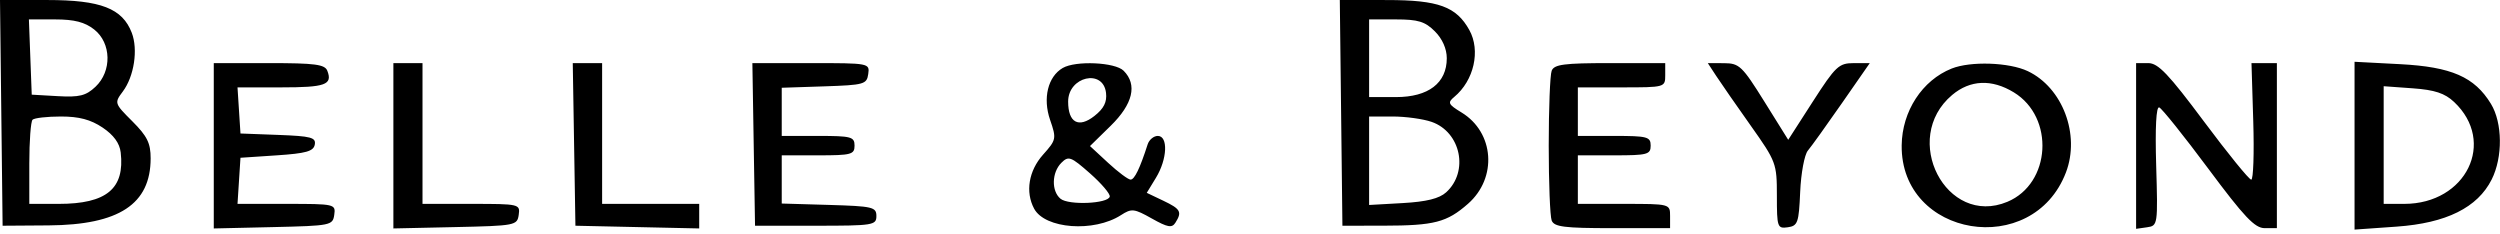
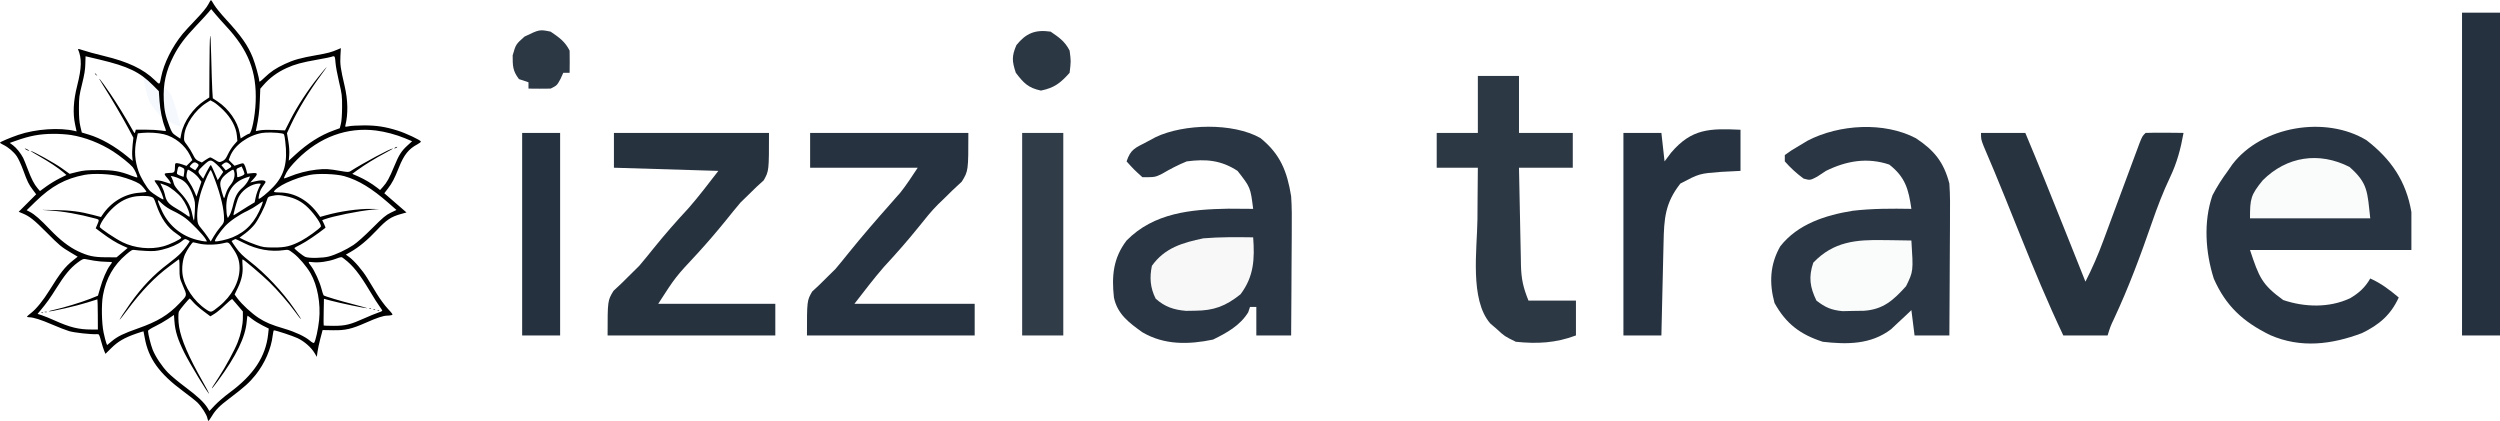
- <svg xmlns="http://www.w3.org/2000/svg" width="515" height="48" viewBox="0 0 515 48" fill="none">
-   <path fill-rule="evenodd" clip-rule="evenodd" d="M0.269 23.25L0.537 46.5L10.037 46.431C24.528 46.325 31.024 42.056 31.033 32.632C31.036 29.492 30.33 28.058 27.276 25.003C23.556 21.284 23.534 21.215 25.302 18.847C27.632 15.727 28.471 10.21 27.143 6.75C25.217 1.737 20.765 0.008 9.769 0.004L0 0L0.269 23.25ZM276.269 23.25L276.537 46.5L285.037 46.489C295.463 46.475 298.054 45.802 302.409 41.979C308.494 36.635 307.829 27.276 301.07 23.167C298.321 21.494 298.157 21.145 299.576 19.967C303.643 16.592 305.034 10.425 302.684 6.19C300.004 1.36 296.321 0.014 285.769 0.007L276 0L276.269 23.25ZM19.402 6.073C22.953 8.865 23.081 14.671 19.662 17.882C17.7 19.726 16.354 20.06 11.912 19.807L6.537 19.5L6.245 11.75L5.953 4H11.36C15.316 4 17.474 4.556 19.402 6.073ZM295.582 6.455C297.13 8.002 298.037 10.052 298.037 12C298.037 17.106 294.255 20 287.582 20H282.037V12V4H287.582C292.137 4 293.567 4.439 295.582 6.455ZM44.037 30.031V47.062L56.287 46.781C68.132 46.509 68.548 46.426 68.857 44.25C69.17 42.044 68.979 42 59.052 42H48.927L49.232 37.25L49.537 32.5L57.028 32C63.05 31.598 64.582 31.166 64.843 29.793C65.122 28.321 64.091 28.046 57.352 27.793L49.537 27.5L49.232 22.75L48.927 18H57.923C67.031 18 68.535 17.461 67.433 14.59C66.925 13.265 64.922 13 55.43 13H44.037V30.031ZM81.037 30.03V47.06L93.787 46.78C106.15 46.508 106.547 46.432 106.857 44.25C107.17 42.044 106.977 42 97.107 42H87.037V27.5V13H84.037H81.037V30.03ZM118.263 29.75L118.537 46.5L131.287 46.78L144.037 47.06V44.53V42H134.037H124.037V27.5V13H121.013H117.989L118.263 29.75ZM155.263 29.75L155.537 46.5H168.037C179.87 46.5 180.537 46.393 180.537 44.5C180.537 42.656 179.775 42.478 170.787 42.214L161.037 41.928V36.964V32H168.537C175.37 32 176.037 31.822 176.037 30C176.037 28.178 175.37 28 168.537 28H161.037V23.039V18.078L169.787 17.789C177.998 17.518 178.557 17.361 178.857 15.25C179.173 13.023 179.052 13 167.082 13H154.989L155.263 29.75ZM218.918 14.007C215.865 15.791 214.782 20.231 216.315 24.681C217.654 28.567 217.607 28.797 214.868 31.864C211.908 35.176 211.186 39.542 213.029 42.986C215.263 47.159 225.346 47.909 230.919 44.316C233.115 42.901 233.613 42.955 237.282 45.017C240.549 46.854 241.418 47.008 242.134 45.877C243.546 43.647 243.22 43.055 239.636 41.346L236.234 39.724L238.132 36.612C240.467 32.783 240.674 28 238.506 28C237.663 28 236.721 28.787 236.412 29.75C234.823 34.695 233.707 37 232.901 37C232.41 37 230.327 35.445 228.272 33.544L224.537 30.089L228.787 25.929C233.396 21.419 234.334 17.44 231.466 14.571C229.71 12.816 221.582 12.45 218.918 14.007ZM319.644 14.582C319.31 15.452 319.037 22.39 319.037 30C319.037 37.61 319.31 44.548 319.644 45.418C320.15 46.738 322.222 47 332.144 47H344.037V44.5C344.037 42.009 344.004 42 334.537 42H325.037V37V32H332.537C339.37 32 340.037 31.822 340.037 30C340.037 28.178 339.37 28 332.537 28H325.037V23V18H334.037C342.97 18 343.037 17.981 343.037 15.5V13H331.644C322.178 13 320.148 13.267 319.644 14.582ZM353.556 15.669C354.518 17.137 357.72 21.747 360.671 25.912C365.895 33.286 366.037 33.666 366.037 40.313C366.037 46.82 366.142 47.124 368.287 46.82C370.34 46.528 370.563 45.89 370.838 39.523C371.003 35.685 371.716 31.86 372.421 31.023C373.127 30.185 376.285 25.787 379.439 21.25L385.175 13L381.856 13.004C378.808 13.008 378.122 13.653 373.455 20.905L368.373 28.802L363.455 20.916C358.903 13.616 358.287 13.029 355.172 13.015L351.807 13L353.556 15.669ZM402.038 14.123C395.978 16.54 391.83 22.91 391.746 29.929C391.518 48.913 418.751 53.408 425.585 35.515C428.551 27.746 424.902 18.062 417.725 14.656C413.887 12.835 405.945 12.565 402.038 14.123ZM440.037 30.07V47.139L442.287 46.82C444.505 46.505 444.532 46.322 444.174 34.129C443.943 26.228 444.17 21.892 444.802 22.129C445.347 22.333 449.895 28.013 454.91 34.75C462.338 44.729 464.492 47 466.532 47H469.037V30V13H466.421H463.805L464.171 24.989C464.372 31.583 464.186 36.992 463.758 37.011C463.329 37.029 458.944 31.634 454.013 25.022C446.721 15.246 444.578 13 442.542 13H440.037V30.07ZM485.037 30.012V47.297L493.711 46.685C503.923 45.964 510.375 42.764 513.285 36.977C515.597 32.381 515.529 25.319 513.136 21.395C509.754 15.849 505.004 13.772 494.435 13.219L485.037 12.727V30.012ZM227.842 19.134C228.062 21.027 227.389 22.365 225.451 23.889C222.194 26.451 220.037 25.271 220.037 20.927C220.037 15.76 227.259 14.101 227.842 19.134ZM414.847 19.026C423.3 24.179 422.498 37.82 413.521 41.571C400.926 46.834 391.47 28.545 402.143 19.564C405.86 16.437 410.293 16.249 414.847 19.026ZM505.54 21.003C514.283 29.216 508.043 41.994 495.287 41.998L491.037 42V29.88V17.76L497.023 18.193C501.564 18.521 503.621 19.2 505.54 21.003ZM21.139 26.282C23.417 27.812 24.645 29.5 24.865 31.403C25.728 38.87 21.953 42 12.087 42H6.037V33.667C6.037 29.083 6.337 25.033 6.704 24.667C7.07 24.3 9.704 24 12.556 24C16.296 24 18.688 24.636 21.139 26.282ZM294.918 25.108C300.944 27.209 302.621 35.352 297.907 39.618C296.484 40.906 293.851 41.558 288.964 41.834L282.037 42.226V33.113V24H286.888C289.556 24 293.169 24.499 294.918 25.108ZM228.608 40.5C228.275 41.968 220.128 42.321 218.463 40.939C216.561 39.36 216.653 35.527 218.642 33.538C220.115 32.065 220.599 32.244 224.541 35.717C226.902 37.798 228.733 39.95 228.608 40.5Z" fill="black" />
+ <svg xmlns="http://www.w3.org/2000/svg" width="790" height="133" viewBox="0 0 790 133" fill="none">
+   <path d="M747.855 44.336C755.604 50.348 760.332 57.224 762 67C762 70.96 762 74.92 762 79C745.17 79 728.34 79 711 79C713.876 87.629 714.735 89.908 721.5 94.812C728.272 97.11 736.056 97.328 742.625 94.25C745.426 92.595 747.361 90.869 749 88C752.436 89.527 755.119 91.599 758 94C755.509 99.505 751.783 102.656 746.363 105.273C736.756 108.89 727.003 110.098 717.388 105.895C708.857 101.713 703.386 96.748 699.562 88.062C696.91 79.734 696.253 70.038 699.141 61.711C700.584 58.952 702.15 56.501 704 54C704.468 53.325 704.936 52.649 705.418 51.953C714.649 39.852 734.874 36.419 747.855 44.336Z" fill="#283441" />
+   <path d="M398.273 43.613C404.597 48.692 406.732 54.191 408 62C408.244 65.506 408.235 68.991 408.195 72.504C408.193 73.468 408.19 74.432 408.187 75.425C408.176 78.471 408.151 81.516 408.125 84.562C408.115 86.641 408.106 88.72 408.098 90.799C408.076 95.866 408.041 100.933 408 106C404.37 106 400.74 106 397 106C397 103.03 397 100.06 397 97C396.34 97 395.68 97 395 97C394.814 97.557 394.629 98.114 394.438 98.688C391.822 102.895 387.693 105.173 383.313 107.312C375.606 108.912 367.923 109.072 361 105C356.801 102.006 353.074 99.251 352 94C351.257 87.191 351.767 81.56 356 76C364.646 67.215 376.397 66.15 388.141 65.945C390.762 65.939 393.38 65.954 396 66C395.148 59.219 395.148 59.219 391.063 54C385.855 50.599 381.079 50.194 375 51C372.26 52.118 369.778 53.41 367.227 54.906C365 56 365 56 361 56C358.25 53.5 358.25 53.5 356 51C357.302 47.093 358.731 46.763 362.313 44.875C363.278 44.357 364.244 43.839 365.238 43.305C374.128 39.105 389.655 38.721 398.273 43.613Z" fill="#293542" />
+   <path d="M605.438 43.688C611.241 47.524 614.238 51.242 616 58C616.268 61.697 616.233 65.381 616.195 69.086C616.193 70.143 616.19 71.2 616.187 72.289C616.176 75.651 616.151 79.013 616.125 82.375C616.115 84.66 616.106 86.945 616.098 89.231C616.076 94.82 616.041 100.41 616 106C612.37 106 608.74 106 605 106C604.505 102.04 604.505 102.04 604 98C603.13 98.832 603.13 98.832 602.242 99.68C601.461 100.404 600.68 101.129 599.875 101.875C599.109 102.594 598.344 103.314 597.555 104.055C591.2 108.894 583.666 108.881 576 108C568.864 105.694 564.397 102.315 560.75 95.75C559.032 89.449 559.292 83.591 562.551 77.852C568.098 70.765 576.902 67.984 585.469 66.602C591.635 65.88 597.8 65.894 604 66C603.103 59.852 602.123 55.998 597 52C590.038 49.679 583.486 50.814 577 54C576.093 54.598 575.185 55.196 574.25 55.812C572 57 572 57 569.938 56.438C567.71 54.785 565.828 53.089 564 51C564 50.34 564 49.68 564 49C565.977 47.562 565.977 47.562 568.625 46C569.913 45.227 569.913 45.227 571.227 44.438C581.17 39.284 595.367 38.394 605.438 43.688Z" fill="#2A3643" />
+   <path d="M256 42C272.5 42 289 42 306 42C306 54 306 54 303.91 57.41C302.501 58.723 302.501 58.723 301.062 60.062C300.043 61.059 299.026 62.057 298.012 63.059C297.502 63.547 296.992 64.035 296.466 64.539C294.246 66.751 292.324 69.173 290.375 71.625C286.847 76.01 283.165 80.197 279.336 84.32C276.061 88.077 273.06 92.066 270 96C282.54 96 295.08 96 308 96C308 99.3 308 102.6 308 106C290.51 106 273.02 106 255 106C255 95 255 95 256.652 92.125C257.406 91.424 258.161 90.722 258.938 90C259.766 89.179 260.595 88.358 261.449 87.512C262.291 86.683 263.133 85.854 264 85C265.441 83.291 266.858 81.561 268.25 79.812C272.525 74.52 276.972 69.393 281.483 64.302C282.011 63.701 282.538 63.1 283.082 62.48C283.548 61.953 284.015 61.426 284.495 60.883C286.496 58.379 288.222 55.667 290 53C278.78 53 267.56 53 256 53C256 49.37 256 45.74 256 42Z" fill="#26323F" />
+   <path d="M194 42C210.17 42 226.34 42 243 42C243 54 243 54 241.348 56.973C240.594 57.662 239.839 58.352 239.062 59.062C238.239 59.868 237.415 60.674 236.566 61.504C235.719 62.328 234.873 63.151 234 64C232.475 65.812 230.974 67.646 229.5 69.5C226.555 73.142 223.533 76.667 220.375 80.125C213.455 87.531 213.455 87.531 208 96C220.21 96 232.42 96 245 96C245 99.3 245 102.6 245 106C227.51 106 210.02 106 192 106C192 95 192 95 193.871 91.906C194.718 91.112 195.565 90.318 196.438 89.5C197.81 88.141 197.81 88.141 199.211 86.754C200.592 85.391 200.592 85.391 202 84C203.547 82.168 205.069 80.314 206.562 78.438C210.113 74.035 213.815 69.824 217.664 65.68C220.939 61.923 223.94 57.934 227 54C216.11 53.67 205.22 53.34 194 53C194 49.37 194 45.74 194 42Z" fill="#27323F" />
+   <path d="M626 42C630.62 42 635.24 42 640 42C644.22 52.038 648.278 62.136 652.312 72.25C652.964 73.882 653.616 75.513 654.268 77.145C655.846 81.096 657.423 85.048 659 89C661.147 84.768 662.986 80.581 664.625 76.125C665.142 74.731 665.659 73.336 666.176 71.942C666.46 71.171 666.745 70.4 667.038 69.606C668.952 64.421 670.881 59.241 672.812 54.063C673.21 52.99 673.607 51.917 674.016 50.811C674.388 49.813 674.761 48.814 675.145 47.785C675.478 46.887 675.812 45.988 676.156 45.063C677 43 677 43 678 42C680.02 41.928 682.042 41.916 684.062 41.938C685.72 41.951 685.72 41.951 687.41 41.965C688.265 41.977 689.119 41.988 690 42C689.093 47.031 687.95 51.38 685.75 56C683.509 60.706 681.7 65.457 680 70.375C676.423 80.697 672.657 90.859 668.016 100.758C666.912 103.091 666.912 103.091 666 106C661.38 106 656.76 106 652 106C647.087 95.62 642.711 85.092 638.438 74.438C637.463 72.015 636.487 69.594 635.511 67.172C634.882 65.612 634.255 64.053 633.628 62.493C631.427 57.024 629.159 51.589 626.832 46.172C626 44 626 44 626 42Z" fill="#283340" />
+   <path d="M467 24C471.29 24 475.58 24 480 24C480 29.94 480 35.88 480 42C485.61 42 491.22 42 497 42C497 45.63 497 49.26 497 53C491.39 53 485.78 53 480 53C480.097 58.178 480.2 63.356 480.317 68.533C480.356 70.294 480.39 72.054 480.422 73.815C480.468 76.349 480.526 78.884 480.586 81.418C480.597 82.201 480.609 82.985 480.621 83.792C480.739 88.207 481.312 90.78 483 95C487.95 95 492.9 95 498 95C498 98.63 498 102.26 498 106C491.623 108.401 485.752 108.705 479 108C475.438 106.25 475.438 106.25 473 104C471.973 103.115 471.973 103.115 470.925 102.212C464.376 94.688 466.767 78.776 466.875 69.188C466.885 67.609 466.894 66.03 466.902 64.451C466.924 60.634 466.958 56.817 467 53C462.71 53 458.42 53 454 53C454 49.37 454 45.74 454 42C458.29 42 462.58 42 467 42C467 36.06 467 30.12 467 24Z" fill="#2D3845" />
+   <path d="M778 4C781.96 4 785.92 4 790 4C790 37.66 790 71.32 790 106C786.04 106 782.08 106 778 106C778 72.34 778 38.68 778 4Z" fill="#25313E" />
+   <path d="M550 41C550 45.29 550 49.58 550 54C547.979 54.103 545.957 54.206 543.875 54.312C537.008 54.842 537.008 54.842 531 58C526.159 64.15 525.841 69.088 525.684 76.703C525.663 77.541 525.642 78.379 525.621 79.242C525.555 81.911 525.496 84.581 525.438 87.25C525.394 89.062 525.351 90.875 525.307 92.688C525.2 97.125 525.098 101.562 525 106C521.04 106 517.08 106 513 106C513 84.88 513 63.76 513 42C516.96 42 520.92 42 525 42C525.33 44.97 525.66 47.94 526 51C526.681 50.093 527.361 49.185 528.062 48.25C534.61 40.575 540.317 40.565 550 41Z" fill="#26323F" />
+   <path d="M323 42C327.29 42 331.58 42 336 42C336 63.12 336 84.24 336 106C331.71 106 327.42 106 323 106C323 84.88 323 63.76 323 42Z" fill="#313C49" />
+   <path d="M165 42C168.96 42 172.92 42 177 42C177 63.12 177 84.24 177 106C173.04 106 169.08 106 165 106C165 84.88 165 63.76 165 42Z" fill="#25313E" />
+   <path d="M396 75C396.505 81.844 396.25 87.373 392 93C387.268 96.766 383.608 98.147 377.625 98.188C376.221 98.209 376.221 98.209 374.789 98.231C370.94 97.912 368.075 96.964 365.187 94.375C363.46 90.92 363.227 87.729 364 84C368.048 78.307 373.697 76.699 380.25 75.313C385.504 74.875 390.732 74.922 396 75Z" fill="#F8F8F9" />
+   <path d="M595.438 75.875C596.678 75.888 596.678 75.888 597.943 75.902C599.962 75.926 601.981 75.962 604 76C604.623 85.73 604.623 85.73 602.313 90.438C598.335 94.845 595.129 97.785 589.039 98.203C587.349 98.226 587.349 98.226 585.625 98.25C584.504 98.276 583.382 98.302 582.227 98.328C578.656 97.965 576.834 97.166 574 95C571.919 90.742 571.466 87.506 573 83C579.388 76.308 586.552 75.689 595.438 75.875Z" fill="#FAFBFB" />
+   <path d="M742.438 52.75C748.332 57.926 748.069 60.624 749 69C736.46 69 723.92 69 711 69C711 62.708 711.255 61.633 715 57C722.616 49.384 732.839 47.864 742.438 52.75Z" fill="#FAFBFB" />
+   <path d="M174 10C176.65 11.807 178.556 13.112 180 16C180.04 18.333 180.043 20.667 180 23C179.34 23 178.68 23 178 23C177.711 23.639 177.423 24.279 177.125 24.937C176 27 176 27 174 28C171.667 28.04 169.333 28.043 167 28C167 27.34 167 26.68 167 26C166.01 25.67 165.02 25.34 164 25C162 22.4 162 20.819 162 17.5C163 14 163 14 165.75 11.562C170.495 9.281 170.495 9.281 174 10Z" fill="#2D3845" />
+   <path d="M332 10C334.65 11.807 336.556 13.113 338 16C338.438 19.313 338.438 19.313 338 23C335.12 26.224 333.191 27.757 328.938 28.625C324.914 27.769 323.471 26.248 321 23C319.79 19.37 319.667 17.772 321.188 14.25C324.23 10.473 327.164 9.292 332 10Z" fill="#2C3744" />
+   <path d="M45.151 24.036C49.513 24.934 51.333 26.495 54.151 30.036C55.413 33.312 56.336 36.623 57.151 40.036C52.473 38.699 49.61 36.165 47.151 32.036C46.218 29.361 45.681 26.833 45.151 24.036Z" fill="#F5F9FE" />
+   <path fill-rule="evenodd" clip-rule="evenodd" d="M65.766 1.474C65.277 2.408 63.843 4.148 61.887 6.178C60.18 7.95 58.309 9.98 57.73 10.689C54.38 14.789 51.784 20.007 50.912 24.393C50.406 26.938 50.523 26.885 48.908 25.312C45.326 21.823 40.458 19.513 32.815 17.675C30.183 17.042 27.241 16.239 26.277 15.89C25.298 15.535 24.58 15.385 24.651 15.55C25.889 18.445 25.824 21.41 24.395 27.057C23.192 31.816 22.974 35.741 23.716 39.253L24.197 41.525L23.662 41.394C18.882 40.229 11.283 40.746 5.814 42.609C3.221 43.492 0 44.86 0 45.077C0 45.18 0.436 45.47 0.969 45.722C2.618 46.503 4.386 48.004 5.337 49.432C5.838 50.184 6.742 52.156 7.347 53.815C8.667 57.437 9.051 58.217 10.397 60.017L11.432 61.4L8.669 64.164L5.907 66.928L7.21 67.468C9.36 68.359 10.797 69.505 14.729 73.464C18.844 77.606 19.352 78.028 22.439 79.859L24.547 81.11L22.988 82.357C20.548 84.309 19.019 86.256 15.649 91.705C13.669 94.905 11.465 97.633 9.863 98.866C9.141 99.422 8.545 99.964 8.539 100.07C8.532 100.177 8.852 100.263 9.249 100.263C10.542 100.263 12.95 101.026 16.52 102.569C18.449 103.401 20.831 104.327 21.814 104.627C23.453 105.125 28.747 105.709 30.593 105.594C31.319 105.549 31.355 105.607 31.93 107.739C32.256 108.944 32.702 110.354 32.922 110.873L33.323 111.817L35.202 109.961C37.287 107.902 39.307 106.73 42.998 105.438C44.262 104.996 45.319 104.665 45.346 104.704C45.373 104.743 45.546 105.641 45.73 106.701C46.868 113.255 50.319 118.057 57.913 123.652C59.847 125.078 61.868 126.68 62.402 127.213C63.714 128.522 65.329 131.06 65.53 132.129C65.62 132.608 65.77 133 65.863 133C65.956 133 66.399 132.391 66.848 131.647C68.163 129.463 69.318 128.297 72.677 125.763C77.204 122.346 78.843 120.87 80.757 118.483C83.662 114.862 85.697 110.172 86.175 105.999C86.277 105.113 86.45 104.388 86.559 104.388C87.19 104.388 92.404 106.107 93.99 106.839C96.111 107.816 98.328 109.752 99.411 111.573L100.12 112.765L100.323 111.219C100.435 110.368 100.845 108.463 101.235 106.985L101.943 104.297L105.173 104.354C109.136 104.424 111.098 103.975 115.658 101.956C119.152 100.408 121.141 99.75 122.34 99.744C122.776 99.743 123.394 99.671 123.712 99.586C124.25 99.442 124.166 99.296 122.549 97.562C121.591 96.534 120.051 94.451 119.127 92.932C118.204 91.414 116.808 89.123 116.026 87.842C114.531 85.391 111.914 82.357 110.27 81.167L109.294 80.461L110.761 79.624C113.44 78.095 116.137 75.858 119.066 72.737C122.197 69.399 123.557 68.497 126.826 67.591L128.451 67.14L124.945 64.101L121.439 61.062L122.573 59.59C123.928 57.831 124.676 56.398 126.073 52.882C127.646 48.925 129.145 47.057 131.931 45.582C132.564 45.247 133.044 44.857 132.997 44.715C132.841 44.242 128.258 42.09 125.678 41.277C121.781 40.05 118.949 39.613 114.993 39.626C113.074 39.632 110.943 39.751 110.256 39.891C109.055 40.135 109.013 40.124 109.146 39.594C110.037 36.038 109.953 31.675 108.907 27.186C107.609 21.616 107.43 20.344 107.572 17.72L107.708 15.214L106.763 15.618C104.688 16.506 103.603 16.797 100.088 17.411C94.996 18.3 92.759 18.924 90.01 20.219C87.091 21.594 85.618 22.584 83.531 24.57C82.242 25.798 81.916 26.002 81.916 25.585C81.916 24.647 80.695 20.231 79.861 18.154C78.337 14.357 76.192 11.299 71.471 6.188C69.838 4.422 68.119 2.308 67.651 1.492C67.182 0.675 66.741 0.004 66.67 1.68138e-05C66.599 -0.004 66.192 0.66 65.766 1.474ZM71.412 8.238C78.523 15.883 81.157 22.618 80.79 32.213C80.614 36.839 79.501 42.266 78.73 42.266C78.548 42.266 77.871 42.6 77.225 43.009L76.051 43.752L75.739 42.042C75.077 38.413 72.291 34.421 68.79 32.084L67.245 31.053L67.09 28.604C67.005 27.257 66.848 22.385 66.742 17.778C66.506 7.517 66.225 9.804 66.173 22.418L66.139 30.795L64.572 31.826C61.069 34.132 58.05 38.44 57.301 42.204L56.98 43.818L55.669 42.937C54.478 42.136 54.285 41.862 53.539 39.906C52.27 36.579 51.909 34.911 51.755 31.663C51.512 26.518 52.419 22.423 54.851 17.681C56.527 14.414 58.422 11.88 62.007 8.112C63.59 6.449 65.302 4.591 65.81 3.984L66.736 2.879L68.056 4.464C68.782 5.336 70.292 7.034 71.412 8.238ZM31.431 18.817C40.55 20.992 44.164 22.737 48.417 27.019L50.191 28.806L50.406 31.896C50.616 34.904 51.285 38.171 52.114 40.238C52.338 40.798 52.471 41.307 52.409 41.369C52.347 41.431 51.606 41.368 50.762 41.23C49.918 41.093 47.805 40.979 46.067 40.978L42.906 40.977L42.739 41.639C42.581 42.268 42.534 42.232 41.802 40.93C39.583 36.984 37.121 32.982 34.855 29.635C31.656 24.913 30.117 23.122 32.64 27.057C34.98 30.707 38.722 37.086 40.684 40.77L42.153 43.528L41.904 45.797C41.768 47.044 41.719 48.692 41.796 49.459L41.936 50.852L40.365 49.547C36.367 46.228 31.865 43.672 27.977 42.513L25.85 41.879L25.393 39.946C25.065 38.557 24.938 36.959 24.941 34.275C24.945 30.818 25.019 30.238 25.933 26.552C26.677 23.551 26.931 21.974 26.962 20.173C26.985 18.857 27.019 17.78 27.038 17.779C27.057 17.778 29.034 18.245 31.431 18.817ZM106.016 19.776C106.094 20.874 106.599 23.629 107.139 25.897C108.057 29.758 108.118 30.269 108.099 33.888C108.086 36.248 107.94 38.293 107.724 39.135L107.37 40.516L105.393 41.234C101.266 42.734 97.355 45.205 93.414 48.802L91.249 50.78L91.397 49.007C91.493 47.874 91.391 46.305 91.115 44.66L90.683 42.085L91.838 39.602C94.121 34.698 97.852 28.54 101.578 23.53C102.56 22.209 103.314 21.129 103.253 21.129C103.192 21.129 102.01 22.55 100.624 24.286C97.255 28.511 93.889 33.661 91.787 37.808L90.061 41.212L86.829 41.064C85.05 40.983 82.974 41.032 82.213 41.174L80.83 41.432L81.001 40.624C81.705 37.289 81.967 35.193 82.1 31.862L82.252 28.031L83.187 26.953C85.211 24.62 87.573 22.871 90.528 21.516C93.133 20.321 95.344 19.718 100.354 18.836C102.749 18.415 104.774 18.004 104.855 17.924C104.935 17.843 105.198 17.778 105.438 17.778C105.798 17.778 105.899 18.127 106.016 19.776ZM29.976 23.288C29.976 23.342 30.179 23.545 30.428 23.739C30.838 24.06 30.847 24.051 30.526 23.642C30.188 23.212 29.976 23.076 29.976 23.288ZM70.57 34.799C73.057 37.259 74.608 40.168 74.852 42.83L75.011 44.554L73.92 45.791C73.319 46.471 72.465 47.805 72.021 48.756C71.359 50.174 71.04 50.562 70.245 50.92C69.279 51.355 69.273 51.354 68.015 50.548C67.322 50.104 66.611 49.741 66.436 49.741C66.26 49.741 65.591 50.102 64.949 50.543L63.781 51.345L62.763 50.887C61.94 50.517 61.601 50.13 60.986 48.861C60.569 47.998 59.744 46.662 59.153 45.892C58.097 44.515 58.081 44.465 58.213 42.833C58.488 39.412 61.638 34.776 65.225 32.511L66.493 31.71L67.55 32.283C68.131 32.599 69.49 33.731 70.57 34.799ZM118.817 41.243C121.702 41.604 125.251 42.553 127.973 43.69L130.229 44.633L128.798 45.937C126.823 47.738 126.072 48.917 124.553 52.605C123.052 56.247 122.286 57.639 121.007 59.051L120.103 60.049L119.163 59.311C117.5 58.005 115.172 56.618 113.218 55.768L111.314 54.94L112.94 53.746C115.167 52.111 118.747 49.912 121.841 48.28C123.262 47.53 124.315 46.914 124.18 46.911C123.404 46.893 115.023 51.372 110.691 54.12C110.218 54.419 109.778 54.409 107.719 54.045C103.801 53.355 102.82 53.298 100.025 53.605C97.204 53.915 93.998 54.74 91.433 55.817C90.574 56.178 89.814 56.416 89.745 56.347C89.676 56.278 90.008 55.49 90.484 54.596C91.054 53.523 92.227 52.089 93.932 50.378C100.997 43.293 109.689 40.102 118.817 41.243ZM51.782 42.421C55.193 43.245 58.494 45.905 60.041 49.076L60.777 50.584L59.854 51.505L58.931 52.425L57.697 51.984C57.018 51.741 56.201 51.543 55.881 51.544C55.383 51.545 55.299 51.683 55.296 52.512C55.289 54.445 55.136 54.639 53.605 54.639C52.849 54.639 52.151 54.765 52.056 54.919C51.961 55.073 52.23 55.566 52.656 56.014C53.342 56.738 54.008 57.75 54.008 58.069C54.008 58.132 53.247 57.908 52.317 57.571C50.742 57.001 48.84 56.753 48.84 57.117C48.84 57.205 49.261 57.848 49.775 58.547C50.549 59.599 51.868 62.799 51.622 63.028C51.462 63.178 48.135 61.071 47.469 60.398C46.313 59.229 44.449 56.084 43.791 54.191C42.587 50.732 42.382 47.698 43.112 44.199L43.542 42.137L45.093 41.989C47.159 41.792 49.916 41.97 51.782 42.421ZM89.073 42.16C89.843 42.313 89.853 42.338 90.147 44.724C90.953 51.263 89.885 55.338 86.403 59.02C84.598 60.928 81.993 63.05 81.751 62.809C81.668 62.725 81.736 62.091 81.902 61.4C82.189 60.206 82.419 59.757 83.576 58.129C83.994 57.54 84.014 57.393 83.705 57.198C83.193 56.875 82.292 56.909 80.558 57.316L79.07 57.665L80.105 56.544C81.616 54.909 81.518 54.526 79.637 54.722L78.133 54.879L77.811 53.624C77.634 52.934 77.341 52.169 77.161 51.923C76.85 51.499 76.763 51.499 75.469 51.928L74.105 52.38L73.188 51.465L72.271 50.551L72.699 49.437C74.043 45.938 78.275 42.823 82.781 42.016C84.097 41.78 87.568 41.859 89.073 42.16ZM22.482 42.665C26.926 43.383 31.729 45.264 35.79 47.877C37.946 49.264 41.032 51.744 41.938 52.817C42.601 53.603 43.586 55.841 43.366 56.06C43.299 56.127 42.518 55.898 41.631 55.551C37.884 54.086 35.85 53.736 31.139 53.743C27.434 53.748 26.373 53.842 24.369 54.341L21.993 54.933L19.459 53.115C17.269 51.542 10.293 47.676 9.654 47.68C9.532 47.681 10.711 48.408 12.274 49.297C15.487 51.123 18.513 53.133 19.994 54.424L20.995 55.296L18.814 56.374C17.615 56.967 15.731 58.109 14.628 58.913L12.624 60.373L11.883 59.503C10.792 58.222 9.933 56.555 8.767 53.459C8.195 51.94 7.543 50.337 7.318 49.897C6.579 48.447 5.161 46.687 4.112 45.918L3.081 45.161L4.964 44.494C9.522 42.882 12.489 42.33 16.797 42.295C18.61 42.28 21.104 42.442 22.482 42.665ZM124.812 46.648C124.599 46.785 124.541 46.898 124.683 46.898C124.825 46.898 125.116 46.785 125.329 46.648C125.542 46.51 125.601 46.398 125.458 46.398C125.316 46.398 125.026 46.51 124.812 46.648ZM8.269 47.292C8.624 47.495 9.031 47.66 9.174 47.66C9.316 47.66 9.141 47.495 8.786 47.292C8.431 47.09 8.024 46.924 7.882 46.924C7.739 46.924 7.914 47.09 8.269 47.292ZM68.513 51.993C69.074 52.499 69.761 53.232 70.04 53.622L70.545 54.33L69.67 55.628L68.794 56.926L67.822 54.613C67.288 53.342 66.755 52.242 66.639 52.17C66.523 52.099 65.925 53.037 65.311 54.256L64.195 56.471L63.355 55.428C62.38 54.218 62.428 54.032 64.131 52.421C66.418 50.258 66.571 50.243 68.513 51.993ZM62.342 51.646C62.916 52.082 62.91 52.183 62.248 53.077L61.702 53.813L60.826 53.298C60.345 53.015 59.951 52.715 59.951 52.632C59.951 52.549 60.204 52.212 60.513 51.884C61.145 51.213 61.678 51.144 62.342 51.646ZM72.532 51.848C73.315 52.582 73.294 52.687 72.236 53.309L71.342 53.836L70.658 53.024L69.974 52.214L70.547 51.751C71.301 51.142 71.805 51.166 72.532 51.848ZM57.608 52.954C58.291 53.306 58.331 53.413 58.206 54.565C58.133 55.243 58.051 55.827 58.023 55.862C57.994 55.898 57.485 55.724 56.891 55.476C55.894 55.06 55.823 54.966 55.962 54.252C56.329 52.377 56.392 52.327 57.608 52.954ZM77.258 54.898C77.262 55.128 76.79 55.458 76.102 55.704C74.944 56.119 74.939 56.119 74.939 55.541C74.939 55.222 74.867 54.599 74.778 54.156C74.632 53.427 74.698 53.317 75.489 52.979L76.36 52.606L76.806 53.558C77.051 54.081 77.254 54.685 77.258 54.898ZM60.883 54.445C61.57 54.906 62.472 55.769 62.888 56.363L63.646 57.444L62.869 59.775L62.093 62.106L61.386 60.446C60.996 59.532 60.282 58.23 59.798 57.551C59.314 56.871 58.918 56.069 58.918 55.767C58.918 54.881 59.224 53.608 59.438 53.608C59.546 53.608 60.196 53.985 60.883 54.445ZM67.925 56.83C69.856 62.032 70.805 66.122 70.805 69.244C70.805 70.252 70.652 70.582 69.668 71.704C69.043 72.417 68.095 73.743 67.563 74.652L66.595 76.302L65.69 74.944C65.192 74.196 64.265 72.97 63.629 72.219C62.594 70.994 62.461 70.687 62.347 69.254C62.155 66.845 62.715 63.064 63.689 60.181C64.787 56.931 66.39 53.478 66.664 53.771C66.778 53.894 67.346 55.27 67.925 56.83ZM74.018 54.279C74.348 55.588 73.897 57.171 72.83 58.45C72.228 59.171 71.637 60.267 71.375 61.147C71.132 61.962 70.872 62.629 70.797 62.629C70.722 62.629 70.386 61.655 70.052 60.465C69.372 58.047 69.439 57.318 70.461 55.977C71.029 55.233 73.219 53.626 73.684 53.612C73.775 53.61 73.925 53.91 74.018 54.279ZM37.986 55.761C40.565 56.45 42.758 57.285 44.059 58.073C44.715 58.471 46.255 60.268 46.255 60.637C46.255 60.7 45.296 60.818 44.124 60.898C39.397 61.221 35.104 63.801 32.301 68.002L31.914 68.583L29.459 67.934C25.323 66.84 22.379 66.464 17.184 66.368C12.612 66.283 12.496 66.292 15.505 66.494C20.189 66.809 24.749 67.611 30.325 69.099C31.404 69.388 31.411 69.436 30.652 71.187L30.238 72.141L32.11 73.539C34.72 75.49 36.701 76.715 38.666 77.595L40.348 78.348L38.593 79.832L36.838 81.317L33.472 81.299C29.61 81.277 27.881 80.905 24.678 79.406C21.866 78.089 18.924 75.808 15.765 72.494C12.756 69.337 10.919 67.73 9.446 66.964L8.426 66.434L11.255 63.677C16.229 58.828 20.671 56.408 26.703 55.261C29.597 54.711 34.935 54.947 37.986 55.761ZM108.791 55.663C113.307 56.949 117.48 59.489 122.893 64.247L125.28 66.344L123.459 67.222C121.916 67.966 121.021 68.718 117.605 72.14C115.21 74.539 112.81 76.681 111.696 77.413C109.319 78.976 106.044 80.506 103.881 81.065C101.938 81.566 97.681 81.644 96.528 81.198C95.747 80.897 93.021 78.71 93.036 78.398C93.041 78.302 93.966 77.773 95.092 77.222C96.662 76.453 100.288 74.001 102.832 71.987C102.894 71.938 102.691 71.375 102.38 70.737L101.814 69.576L102.484 69.322C105.124 68.321 113.281 66.665 117.577 66.258L119.773 66.051L117.18 66.015C113.157 65.961 107.456 66.77 102.977 68.032L101.168 68.541L100.78 67.984C97.567 63.368 93.143 60.825 88.322 60.825C87.357 60.825 86.568 60.721 86.568 60.594C86.568 60.087 88.584 58.644 90.556 57.74C93.096 56.576 95.482 55.77 97.841 55.28C100.454 54.737 106.251 54.94 108.791 55.663ZM57.062 56.603C58.788 57.443 59.936 58.955 60.947 61.727C61.663 63.687 61.694 63.941 61.564 66.833C61.49 68.507 61.35 69.783 61.254 69.668C61.158 69.554 60.937 68.706 60.763 67.785C60.285 65.259 59.146 63.172 57.002 60.898C55.716 59.534 55.048 58.603 54.916 57.989C54.808 57.493 54.549 56.752 54.338 56.341L53.956 55.595L54.822 55.765C55.298 55.859 56.306 56.236 57.062 56.603ZM78.43 57.058C78.085 57.737 77.273 58.758 76.626 59.326C75.02 60.736 74.285 62.089 73.65 64.806C73.354 66.072 72.864 67.51 72.56 68.001L72.007 68.892L71.773 68.274C71.644 67.934 71.525 66.728 71.508 65.594C71.439 60.897 73.578 57.594 77.607 56.179C78.341 55.921 78.968 55.736 78.999 55.767C79.03 55.798 78.774 56.379 78.43 57.058ZM52.581 58.648C53.918 59.205 56.396 61.208 57.426 62.563C58.563 64.058 59.66 66.353 59.877 67.687C60.048 68.734 59.996 68.733 58.515 67.642C58.08 67.322 56.725 66.471 55.504 65.752C53.162 64.372 52.498 63.521 52.065 61.34C51.966 60.844 51.608 59.88 51.269 59.197L50.653 57.956L51.21 58.133C51.516 58.23 52.133 58.462 52.581 58.648ZM82.377 58.183C81.559 59.774 81.044 61.139 80.787 62.397L80.473 63.934L78.317 65.227C77.131 65.938 75.645 66.873 75.015 67.306C74.385 67.738 73.828 68.05 73.776 67.999C73.674 67.897 74.534 64.656 75.106 62.99C75.772 61.051 77.798 59.158 80.077 58.346C81.105 57.979 82.534 57.878 82.377 58.183ZM90.39 62.005C93.29 62.597 95.439 63.729 97.431 65.714C99.614 67.889 101.727 71.063 101.371 71.631C100.942 72.317 97.089 75.099 95.201 76.086C91.941 77.791 90.211 78.217 86.568 78.21C83.617 78.204 83.131 78.133 80.952 77.383C79.64 76.931 77.915 76.234 77.12 75.832L75.674 75.103L77.533 73.724C78.555 72.966 79.919 71.638 80.563 70.774C81.735 69.203 83.626 65.475 84.238 63.532C84.659 62.196 84.717 62.144 86.069 61.879C87.767 61.547 88.208 61.559 90.39 62.005ZM47.772 62.193C48.559 62.471 48.709 62.698 49.34 64.563C50.819 68.925 52.938 71.979 55.779 73.842C56.644 74.409 57.32 74.989 57.28 75.131C57.146 75.615 53.624 77.293 51.578 77.847C47.534 78.942 42.562 78.44 38.724 76.547C36.377 75.39 31.526 72.121 31.526 71.696C31.526 70.788 33.359 68.017 35.144 66.227C37.275 64.089 39.347 62.849 41.768 62.265C43.631 61.815 46.603 61.779 47.772 62.193ZM54.822 66.705C56.009 67.256 57.693 68.246 58.565 68.905C60.372 70.271 64.243 74.262 64.941 75.477L65.407 76.291H64.788C64.447 76.291 63.272 76.062 62.176 75.783C57.396 74.563 53.496 71.403 51.338 67C50.681 65.66 50.065 64.215 49.969 63.789C49.8 63.036 49.833 63.051 51.23 64.359C52.14 65.212 53.453 66.069 54.822 66.705ZM82.692 64.949C80.628 70.171 77.889 73.152 73.445 75.013C71.772 75.713 68.54 76.44 67.959 76.247C67.567 76.117 69.517 73.179 71.141 71.453C72.667 69.831 75.51 67.882 78.169 66.637C79.164 66.171 80.618 65.316 81.399 64.737C82.181 64.157 82.906 63.678 83.011 63.672C83.115 63.666 82.972 64.24 82.692 64.949ZM59.258 75.81C59.568 75.971 59.862 76.137 59.911 76.179C60.072 76.315 58.323 78.708 57.12 80C56.474 80.693 54.667 82.216 53.103 83.385C48.643 86.72 44.841 90.7 41.163 95.881C39.349 98.437 37.665 101.037 37.822 101.037C37.882 101.037 38.902 99.732 40.088 98.137C44.646 92.009 48.848 87.629 53.487 84.174C54.835 83.17 56.114 82.217 56.329 82.057C56.674 81.801 56.721 82.128 56.722 84.763C56.723 87.662 56.756 87.839 57.711 90.082C59.197 93.568 59.267 93.169 56.707 95.853C53.182 99.547 49.816 101.586 43.671 103.749C38.988 105.398 37.2 106.267 35.379 107.778L33.847 109.05L33.565 108.33C33.409 107.934 33.045 106.508 32.755 105.161C32.116 102.196 32.005 96.251 32.534 93.322C33.499 87.986 35.884 83.801 39.91 80.383C41.495 79.038 41.835 78.856 42.509 78.989C42.935 79.073 44.563 79.209 46.126 79.291C48.489 79.414 49.357 79.347 51.265 78.893C53.744 78.303 56.258 77.208 57.496 76.18C58.391 75.438 58.496 75.415 59.258 75.81ZM77.126 76.812C81.26 78.876 85.556 79.641 89.69 79.049C91.126 78.843 91.139 78.848 92.718 80.031C94.439 81.321 96.882 84.181 98.146 86.385C100.318 90.172 101.375 95.936 100.845 101.103C100.547 104.015 99.687 107.902 99.243 108.344C99.098 108.489 98.569 108.207 97.89 107.624C96.399 106.345 93.241 104.863 89.927 103.889C85.794 102.674 83.908 101.886 81.719 100.461C79.518 99.028 76.42 96.166 75.031 94.282L74.138 93.07L75.168 90.931C76.399 88.375 76.861 86.087 76.628 83.702C76.535 82.745 76.553 81.963 76.668 81.964C77.006 81.968 82.901 86.977 85.103 89.132C87.739 91.71 91.195 95.692 93.256 98.523C94.159 99.764 94.948 100.779 95.011 100.779C95.176 100.779 94.951 100.42 93.078 97.686C89.32 92.203 83.859 86.386 78.823 82.504C76.759 80.913 75.76 79.921 74.613 78.323C73.785 77.17 73.142 76.201 73.184 76.168C73.375 76.019 74.306 75.533 74.413 75.525C74.479 75.521 75.7 76.1 77.126 76.812ZM62.706 76.936C64.645 77.439 68.039 77.428 70.319 76.911C72.385 76.442 72.06 76.261 73.835 78.869C75.147 80.797 75.697 82.502 75.703 84.668C75.716 89.005 73.288 93.539 69.187 96.833C66.681 98.847 66.716 98.839 65.097 97.754C61.288 95.204 58.196 90.578 57.681 86.661C57.405 84.557 57.735 81.946 58.484 80.314C59.141 78.883 60.709 76.577 61.037 76.559C61.137 76.553 61.888 76.723 62.706 76.936ZM108.691 81.746C111.472 83.825 113.597 86.486 116.889 92.015C118.113 94.071 119.515 96.272 120.004 96.907C120.494 97.541 120.844 98.141 120.783 98.24C120.722 98.339 120.063 98.621 119.318 98.867C118.574 99.113 116.74 99.865 115.243 100.537C110.738 102.563 109.148 102.96 105.518 102.965C103.789 102.968 102.335 102.912 102.288 102.841C102.24 102.77 102.238 100.848 102.283 98.568L102.365 94.424L104.609 95.023C107.389 95.765 115.362 97.436 115.968 97.405C116.213 97.392 114.495 96.887 112.15 96.284C107.474 95.08 102.569 93.615 102.267 93.332C102.161 93.233 101.833 92.229 101.538 91.101C100.991 89.01 99.41 85.559 98.357 84.158C97.219 82.644 97.212 82.661 98.873 82.848C100.785 83.063 103.683 82.655 105.91 81.856C108.065 81.083 107.818 81.093 108.691 81.746ZM29.717 82.373C30.925 82.571 32.699 82.734 33.658 82.734C34.617 82.735 35.402 82.801 35.402 82.881C35.402 82.962 35.114 83.405 34.761 83.866C33.763 85.171 32.363 88.398 31.664 91.003C31.314 92.305 30.995 93.398 30.954 93.433C30.913 93.467 29.806 93.916 28.493 94.43C25.605 95.561 20.001 97.269 17.212 97.867C16.089 98.108 15.29 98.345 15.436 98.393C15.948 98.564 24.456 96.603 27.544 95.604C29.261 95.047 30.715 94.593 30.774 94.593C30.832 94.593 30.892 96.739 30.905 99.362L30.93 104.13L28.838 104.128C24.865 104.124 22.093 103.443 17.314 101.294C15.821 100.624 13.987 99.875 13.237 99.631L11.874 99.186L12.662 98.243C14.728 95.769 15.851 94.205 17.781 91.113C20.418 86.89 22.204 84.726 24.455 83.031C25.861 81.972 26.362 81.728 26.875 81.854C27.23 81.942 28.509 82.175 29.717 82.373ZM61.055 95.474C61.581 96.101 63.016 97.367 64.245 98.287L66.479 99.96L67.802 99.15C68.529 98.705 70.047 97.437 71.173 96.332C72.299 95.226 73.302 94.412 73.401 94.522C73.501 94.632 74.294 95.556 75.165 96.576L76.748 98.431L76.746 100.443C76.744 102.648 76.1 105.674 75.09 108.216C74.096 110.72 71.294 115.894 69.179 119.133C66.925 122.585 66.862 122.689 67.022 122.689C67.09 122.689 67.908 121.652 68.841 120.385C74.679 112.45 77.537 106.575 77.955 101.649C78.043 100.603 78.16 99.748 78.215 99.748C78.269 99.748 78.916 100.223 79.652 100.803C80.388 101.383 81.875 102.302 82.956 102.845L84.923 103.831L84.733 105.599C83.978 112.649 80.156 118.459 72.614 124.02C70.979 125.225 68.863 127.038 67.912 128.049L66.182 129.886L65.596 128.93C64.516 127.169 62.436 125.216 58.53 122.299C56.398 120.706 53.94 118.658 53.068 117.748C51.138 115.734 49.142 112.737 48.251 110.517C47.652 109.025 46.772 105.48 46.772 104.56C46.772 104.356 47.734 103.734 48.948 103.153C50.145 102.58 51.989 101.529 53.047 100.817L54.97 99.523L55.117 101.504C55.353 104.674 56.179 107.299 58.256 111.476C59.927 114.836 65.856 124.619 66.083 124.392C66.128 124.347 65.217 122.641 64.059 120.6C59.599 112.743 57.251 107.301 56.604 103.321C56.306 101.491 56.278 99.078 56.545 98.404C56.747 97.898 59.731 94.335 59.953 94.335C60.034 94.335 60.53 94.848 61.055 95.474ZM116.753 97.604C116.94 97.679 117.163 97.669 117.249 97.584C117.334 97.498 117.182 97.437 116.909 97.448C116.608 97.461 116.547 97.522 116.753 97.604ZM118.045 97.862C118.232 97.936 118.455 97.927 118.541 97.841C118.626 97.756 118.474 97.695 118.202 97.706C117.9 97.719 117.839 97.78 118.045 97.862ZM119.337 98.12C119.524 98.194 119.747 98.185 119.833 98.099C119.918 98.014 119.766 97.953 119.494 97.964C119.193 97.976 119.131 98.037 119.337 98.12ZM14.148 98.63C14.326 98.701 14.617 98.701 14.794 98.63C14.972 98.558 14.826 98.5 14.471 98.5C14.116 98.5 13.97 98.558 14.148 98.63ZM13.131 98.893C13.317 98.967 13.54 98.958 13.626 98.873C13.711 98.787 13.559 98.726 13.287 98.737C12.986 98.75 12.924 98.811 13.131 98.893Z" fill="black" />
</svg>
